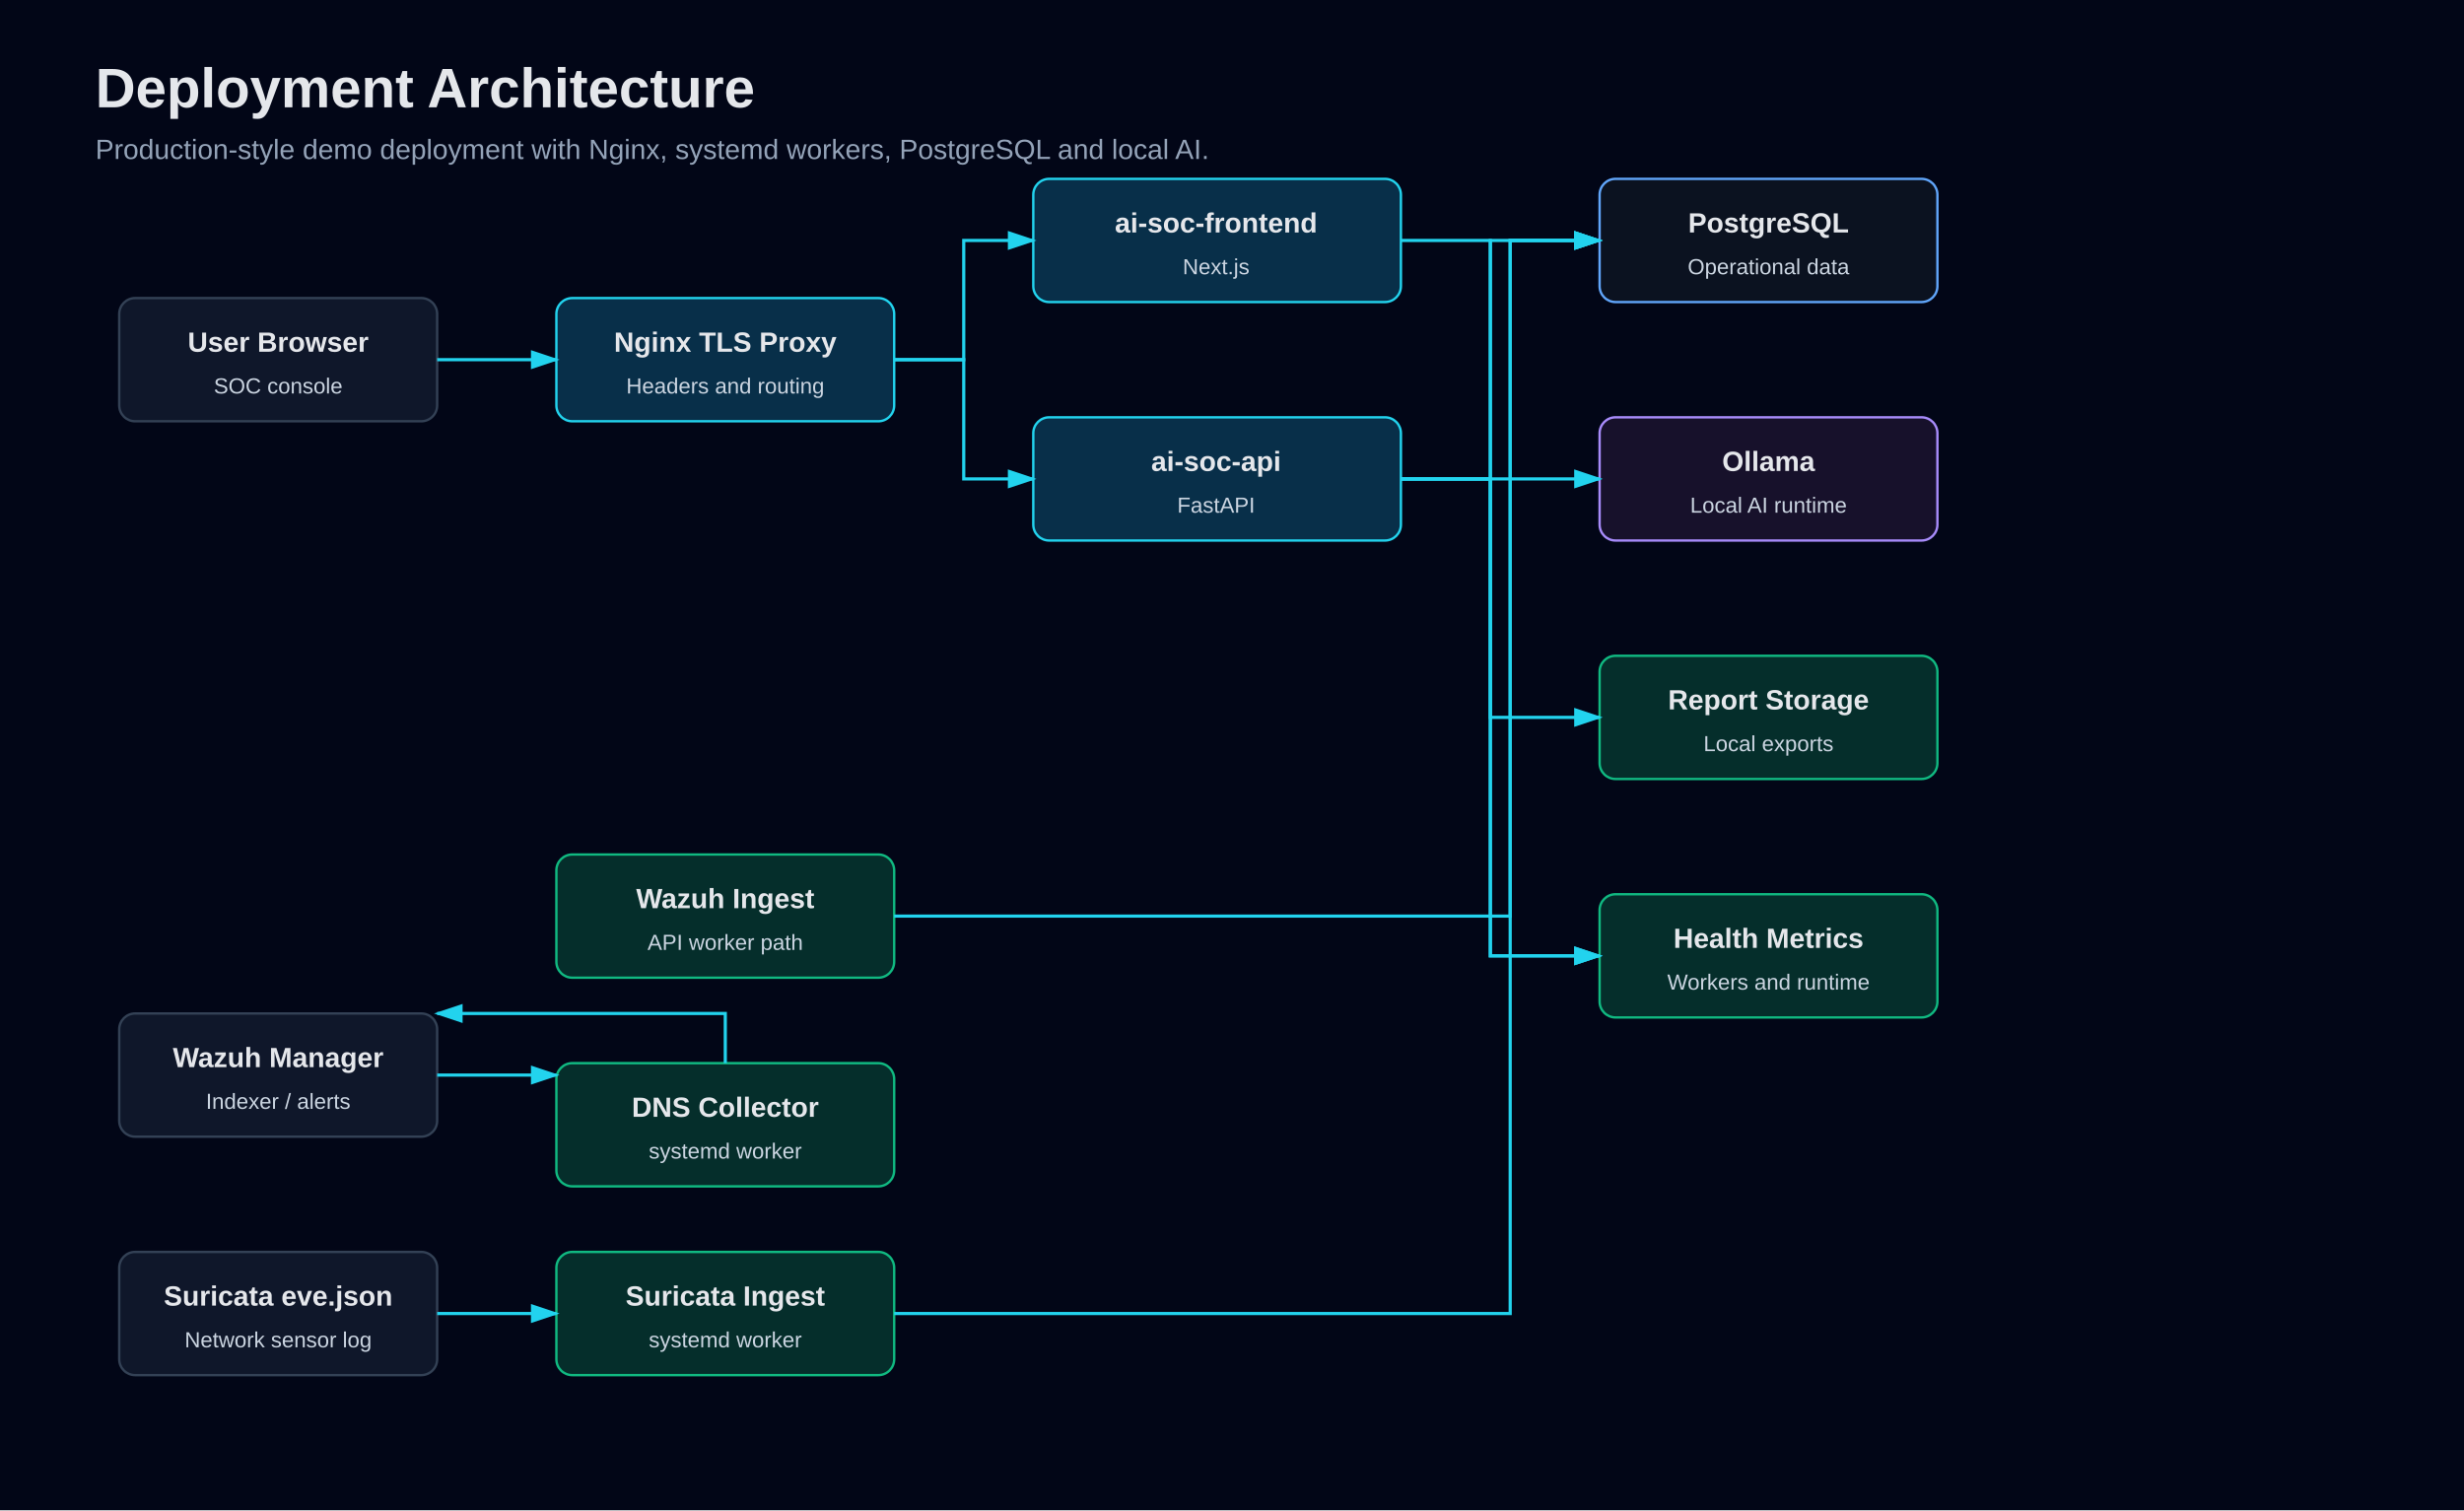
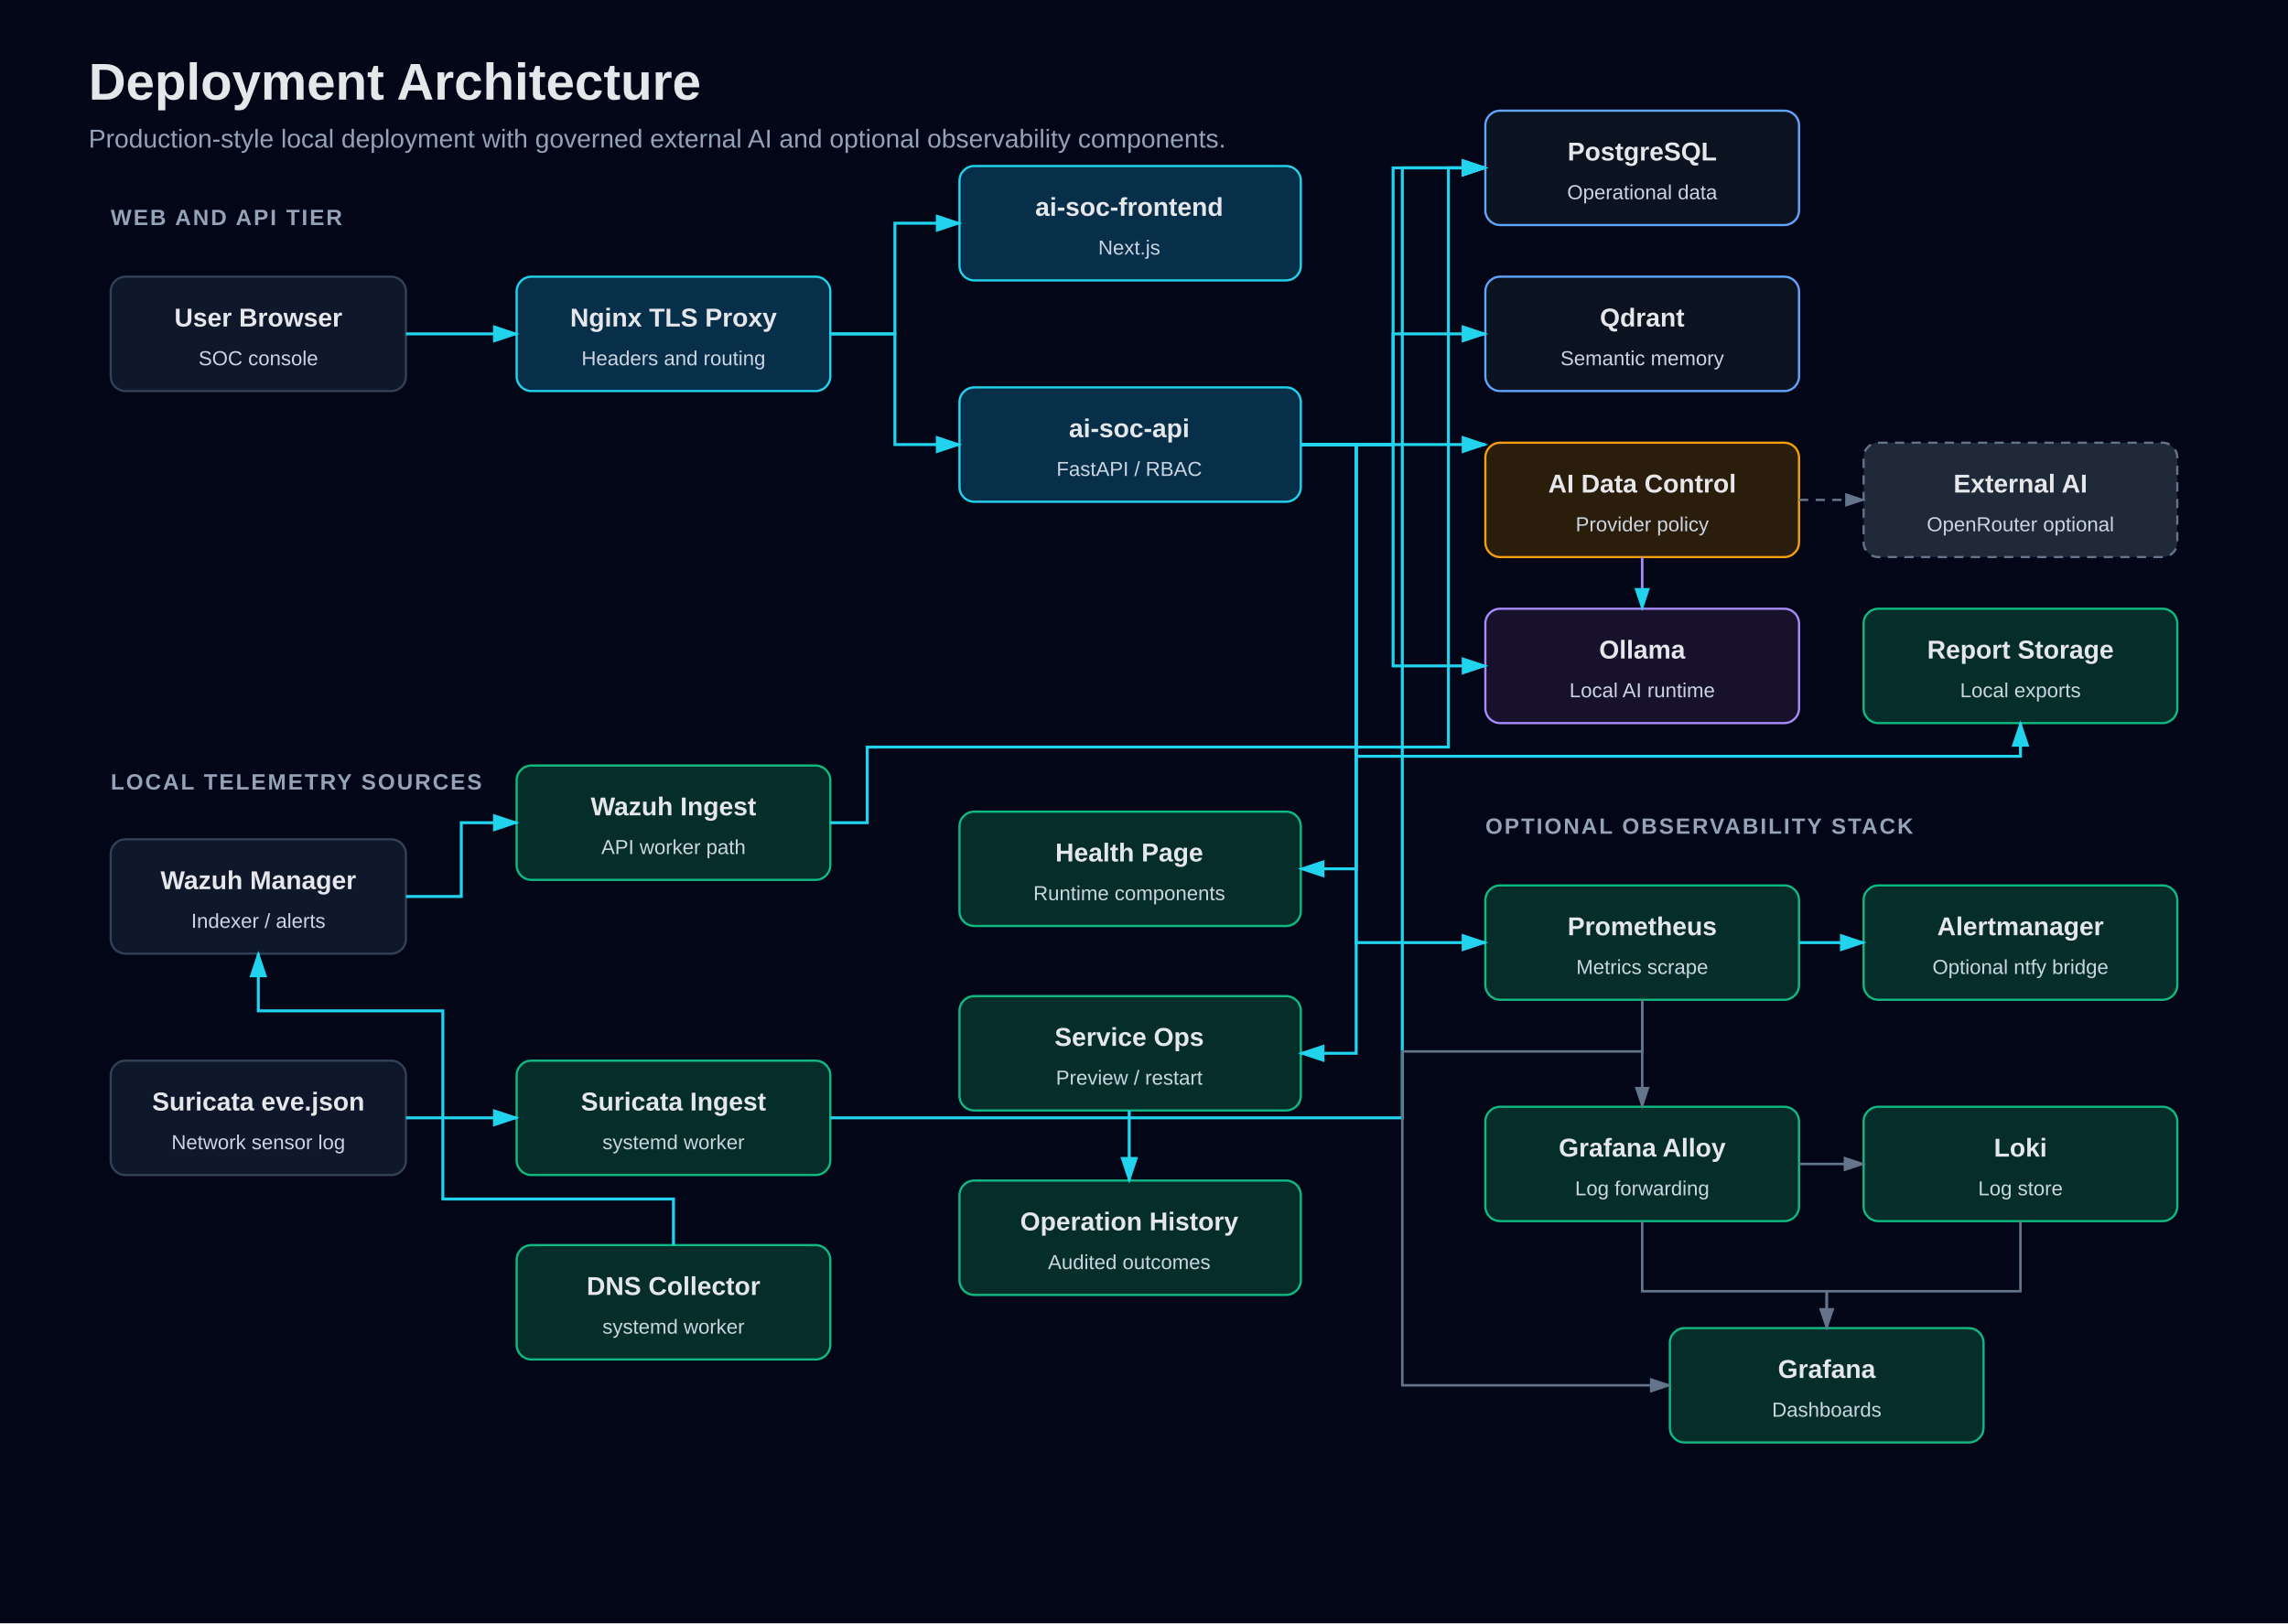
- <svg xmlns="http://www.w3.org/2000/svg" width="1240" height="760" viewBox="0 0 1240 760" role="img" aria-labelledby="title desc">
+ <svg xmlns="http://www.w3.org/2000/svg" width="1240" height="880" viewBox="0 0 1240 880" role="img" aria-labelledby="title desc">
  <defs>
    <marker id="arrow" markerWidth="10" markerHeight="10" refX="8" refY="3" orient="auto" markerUnits="strokeWidth">
      <path d="M0,0 L0,6 L9,3 z" fill="#22d3ee" />
+     </marker>
+     <marker id="mutedArrow" markerWidth="10" markerHeight="10" refX="8" refY="3" orient="auto" markerUnits="strokeWidth">
+       <path d="M0,0 L0,6 L9,3 z" fill="#64748b" />
    </marker>
    <style>
      .bg { fill: #020617; }
      .node { fill: #0f172a; stroke: #334155; stroke-width: 1.2; rx: 8; }
      .service { fill: #082f49; stroke: #22d3ee; stroke-width: 1.2; rx: 8; }
      .store { fill: #0b1220; stroke: #60a5fa; stroke-width: 1.2; rx: 8; }
      .ai { fill: #17112b; stroke: #a78bfa; stroke-width: 1.2; rx: 8; }
      .worker { fill: #052e2b; stroke: #10b981; stroke-width: 1.2; rx: 8; }
+       .external { fill: #1f2937; stroke: #64748b; stroke-width: 1.2; stroke-dasharray: 5 4; rx: 8; }
+       .guardrail { fill: #2b1d0b; stroke: #f59e0b; stroke-width: 1.2; rx: 8; }
      .title { fill: #e5e7eb; font: 700 28px Arial, sans-serif; }
      .subtitle { fill: #94a3b8; font: 400 14px Arial, sans-serif; }
+       .section { fill: #94a3b8; font: 700 12px Arial, sans-serif; letter-spacing: 1px; }
      .label { fill: #e5e7eb; font: 700 14px Arial, sans-serif; text-anchor: middle; }
      .small { fill: #cbd5e1; font: 400 11px Arial, sans-serif; text-anchor: middle; }
      .edge { stroke: #22d3ee; stroke-width: 1.6; fill: none; marker-end: url(#arrow); }
-       .muted { stroke: #64748b; stroke-width: 1.35; fill: none; marker-end: url(#arrow); }
+       .muted { stroke: #64748b; stroke-width: 1.35; fill: none; marker-end: url(#mutedArrow); }
+       .optional { stroke: #64748b; stroke-width: 1.25; fill: none; stroke-dasharray: 5 4; marker-end: url(#mutedArrow); }
+       .aiEdge { stroke: #a78bfa; stroke-width: 1.4; fill: none; marker-end: url(#arrow); }
    </style>
  </defs>
-   <rect class="bg" width="1240" height="760" />
+   <rect class="bg" width="1240" height="880" />
  <text class="title" x="48" y="54">Deployment Architecture</text>
-   <text class="subtitle" x="48" y="80">Production-style demo deployment with Nginx, systemd workers, PostgreSQL and local AI.</text>
+   <text class="subtitle" x="48" y="80">Production-style local deployment with governed external AI and optional observability components.</text>
+   <text class="section" x="60" y="122">WEB AND API TIER</text>
  <rect class="node" x="60" y="150" width="160" height="62" />
  <text class="label" x="140" y="177">User Browser</text>
  <text class="small" x="140" y="198">SOC console</text>
  <rect class="service" x="280" y="150" width="170" height="62" />
  <text class="label" x="365" y="177">Nginx TLS Proxy</text>
  <text class="small" x="365" y="198">Headers and routing</text>
  <rect class="service" x="520" y="90" width="185" height="62" />
  <text class="label" x="612" y="117">ai-soc-frontend</text>
  <text class="small" x="612" y="138">Next.js</text>
  <rect class="service" x="520" y="210" width="185" height="62" />
  <text class="label" x="612" y="237">ai-soc-api</text>
-   <text class="small" x="612" y="258">FastAPI</text>
-   <rect class="store" x="805" y="90" width="170" height="62" />
-   <text class="label" x="890" y="117">PostgreSQL</text>
-   <text class="small" x="890" y="138">Operational data</text>
-   <rect class="ai" x="805" y="210" width="170" height="62" />
-   <text class="label" x="890" y="237">Ollama</text>
-   <text class="small" x="890" y="258">Local AI runtime</text>
-   <rect class="worker" x="805" y="330" width="170" height="62" />
-   <text class="label" x="890" y="357">Report Storage</text>
-   <text class="small" x="890" y="378">Local exports</text>
-   <rect class="worker" x="805" y="450" width="170" height="62" />
-   <text class="label" x="890" y="477">Health Metrics</text>
-   <text class="small" x="890" y="498">Workers and runtime</text>
-   <rect class="node" x="60" y="510" width="160" height="62" />
-   <text class="label" x="140" y="537">Wazuh Manager</text>
-   <text class="small" x="140" y="558">Indexer / alerts</text>
-   <rect class="worker" x="280" y="430" width="170" height="62" />
-   <text class="label" x="365" y="457">Wazuh Ingest</text>
-   <text class="small" x="365" y="478">API worker path</text>
-   <rect class="node" x="60" y="630" width="160" height="62" />
-   <text class="label" x="140" y="657">Suricata eve.json</text>
-   <text class="small" x="140" y="678">Network sensor log</text>
-   <rect class="worker" x="280" y="630" width="170" height="62" />
-   <text class="label" x="365" y="657">Suricata Ingest</text>
-   <text class="small" x="365" y="678">systemd worker</text>
-   <rect class="worker" x="280" y="535" width="170" height="62" />
-   <text class="label" x="365" y="562">DNS Collector</text>
-   <text class="small" x="365" y="583">systemd worker</text>
+   <text class="small" x="612" y="258">FastAPI / RBAC</text>
+   <rect class="store" x="805" y="60" width="170" height="62" />
+   <text class="label" x="890" y="87">PostgreSQL</text>
+   <text class="small" x="890" y="108">Operational data</text>
+   <rect class="store" x="805" y="150" width="170" height="62" />
+   <text class="label" x="890" y="177">Qdrant</text>
+   <text class="small" x="890" y="198">Semantic memory</text>
+   <rect class="guardrail" x="805" y="240" width="170" height="62" />
+   <text class="label" x="890" y="267">AI Data Control</text>
+   <text class="small" x="890" y="288">Provider policy</text>
+   <rect class="ai" x="805" y="330" width="170" height="62" />
+   <text class="label" x="890" y="357">Ollama</text>
+   <text class="small" x="890" y="378">Local AI runtime</text>
+   <rect class="external" x="1010" y="240" width="170" height="62" />
+   <text class="label" x="1095" y="267">External AI</text>
+   <text class="small" x="1095" y="288">OpenRouter optional</text>
+   <rect class="worker" x="1010" y="330" width="170" height="62" />
+   <text class="label" x="1095" y="357">Report Storage</text>
+   <text class="small" x="1095" y="378">Local exports</text>
  <path class="edge" d="M220 181 H280" />
  <path class="edge" d="M450 181 H485 V121 H520" />
  <path class="edge" d="M450 181 H485 V241 H520" />
-   <path class="edge" d="M705 241 H750 V121 H805" />
+   <path class="edge" d="M705 241 H755 V91 H805" />
+   <path class="edge" d="M705 241 H755 V181 H805" />
  <path class="edge" d="M705 241 H805" />
-   <path class="edge" d="M705 241 H750 V361 H805" />
-   <path class="edge" d="M705 241 H750 V481 H805" />
-   <path class="edge" d="M705 121 H750 V481 H805" />
-   <path class="edge" d="M220 541 H280" />
-   <path class="edge" d="M450 461 H760 V121 H805" />
-   <path class="edge" d="M220 661 H280" />
-   <path class="edge" d="M450 661 H760 V121 H805" />
-   <path class="edge" d="M365 535 V510 H220" />
+   <path class="aiEdge" d="M890 302 V330" />
+   <path class="optional" d="M975 271 H1010" />
+   <path class="edge" d="M705 241 H755 V361 H805" />
+   <path class="edge" d="M705 241 H735 V410 H1095 V392" />
+   <text class="section" x="60" y="428">LOCAL TELEMETRY SOURCES</text>
+   <rect class="node" x="60" y="455" width="160" height="62" />
+   <text class="label" x="140" y="482">Wazuh Manager</text>
+   <text class="small" x="140" y="503">Indexer / alerts</text>
+   <rect class="worker" x="280" y="415" width="170" height="62" />
+   <text class="label" x="365" y="442">Wazuh Ingest</text>
+   <text class="small" x="365" y="463">API worker path</text>
+   <rect class="node" x="60" y="575" width="160" height="62" />
+   <text class="label" x="140" y="602">Suricata eve.json</text>
+   <text class="small" x="140" y="623">Network sensor log</text>
+   <rect class="worker" x="280" y="575" width="170" height="62" />
+   <text class="label" x="365" y="602">Suricata Ingest</text>
+   <text class="small" x="365" y="623">systemd worker</text>
+   <rect class="worker" x="280" y="675" width="170" height="62" />
+   <text class="label" x="365" y="702">DNS Collector</text>
+   <text class="small" x="365" y="723">systemd worker</text>
+   <rect class="worker" x="520" y="440" width="185" height="62" />
+   <text class="label" x="612" y="467">Health Page</text>
+   <text class="small" x="612" y="488">Runtime components</text>
+   <rect class="worker" x="520" y="540" width="185" height="62" />
+   <text class="label" x="612" y="567">Service Ops</text>
+   <text class="small" x="612" y="588">Preview / restart</text>
+   <rect class="worker" x="520" y="640" width="185" height="62" />
+   <text class="label" x="612" y="667">Operation History</text>
+   <text class="small" x="612" y="688">Audited outcomes</text>
+   <path class="edge" d="M220 486 H250 V446 H280" />
+   <path class="edge" d="M450 446 H470 V405 H785 V91 H805" />
+   <path class="edge" d="M220 606 H280" />
+   <path class="edge" d="M450 606 H760 V91 H805" />
+   <path class="edge" d="M365 675 V650 H240 V548 H140 V517" />
+   <path class="edge" d="M705 241 H735 V471 H705" />
+   <path class="edge" d="M705 241 H735 V571 H705" />
+   <path class="edge" d="M612 602 V640" />
+   <text class="section" x="805" y="452">OPTIONAL OBSERVABILITY STACK</text>
+   <rect class="worker" x="805" y="480" width="170" height="62" />
+   <text class="label" x="890" y="507">Prometheus</text>
+   <text class="small" x="890" y="528">Metrics scrape</text>
+   <rect class="worker" x="1010" y="480" width="170" height="62" />
+   <text class="label" x="1095" y="507">Alertmanager</text>
+   <text class="small" x="1095" y="528">Optional ntfy bridge</text>
+   <rect class="worker" x="805" y="600" width="170" height="62" />
+   <text class="label" x="890" y="627">Grafana Alloy</text>
+   <text class="small" x="890" y="648">Log forwarding</text>
+   <rect class="worker" x="1010" y="600" width="170" height="62" />
+   <text class="label" x="1095" y="627">Loki</text>
+   <text class="small" x="1095" y="648">Log store</text>
+   <rect class="worker" x="905" y="720" width="170" height="62" />
+   <text class="label" x="990" y="747">Grafana</text>
+   <text class="small" x="990" y="768">Dashboards</text>
+   <path class="edge" d="M705 241 H735 V511 H805" />
+   <path class="edge" d="M975 511 H1010" />
+   <path class="muted" d="M890 542 V600" />
+   <path class="muted" d="M975 631 H1010" />
+   <path class="muted" d="M1095 662 V700 H990 V720" />
+   <path class="muted" d="M890 662 V700 H990 V720" />
+   <path class="muted" d="M890 542 V570 H760 V751 H905" />
</svg>
